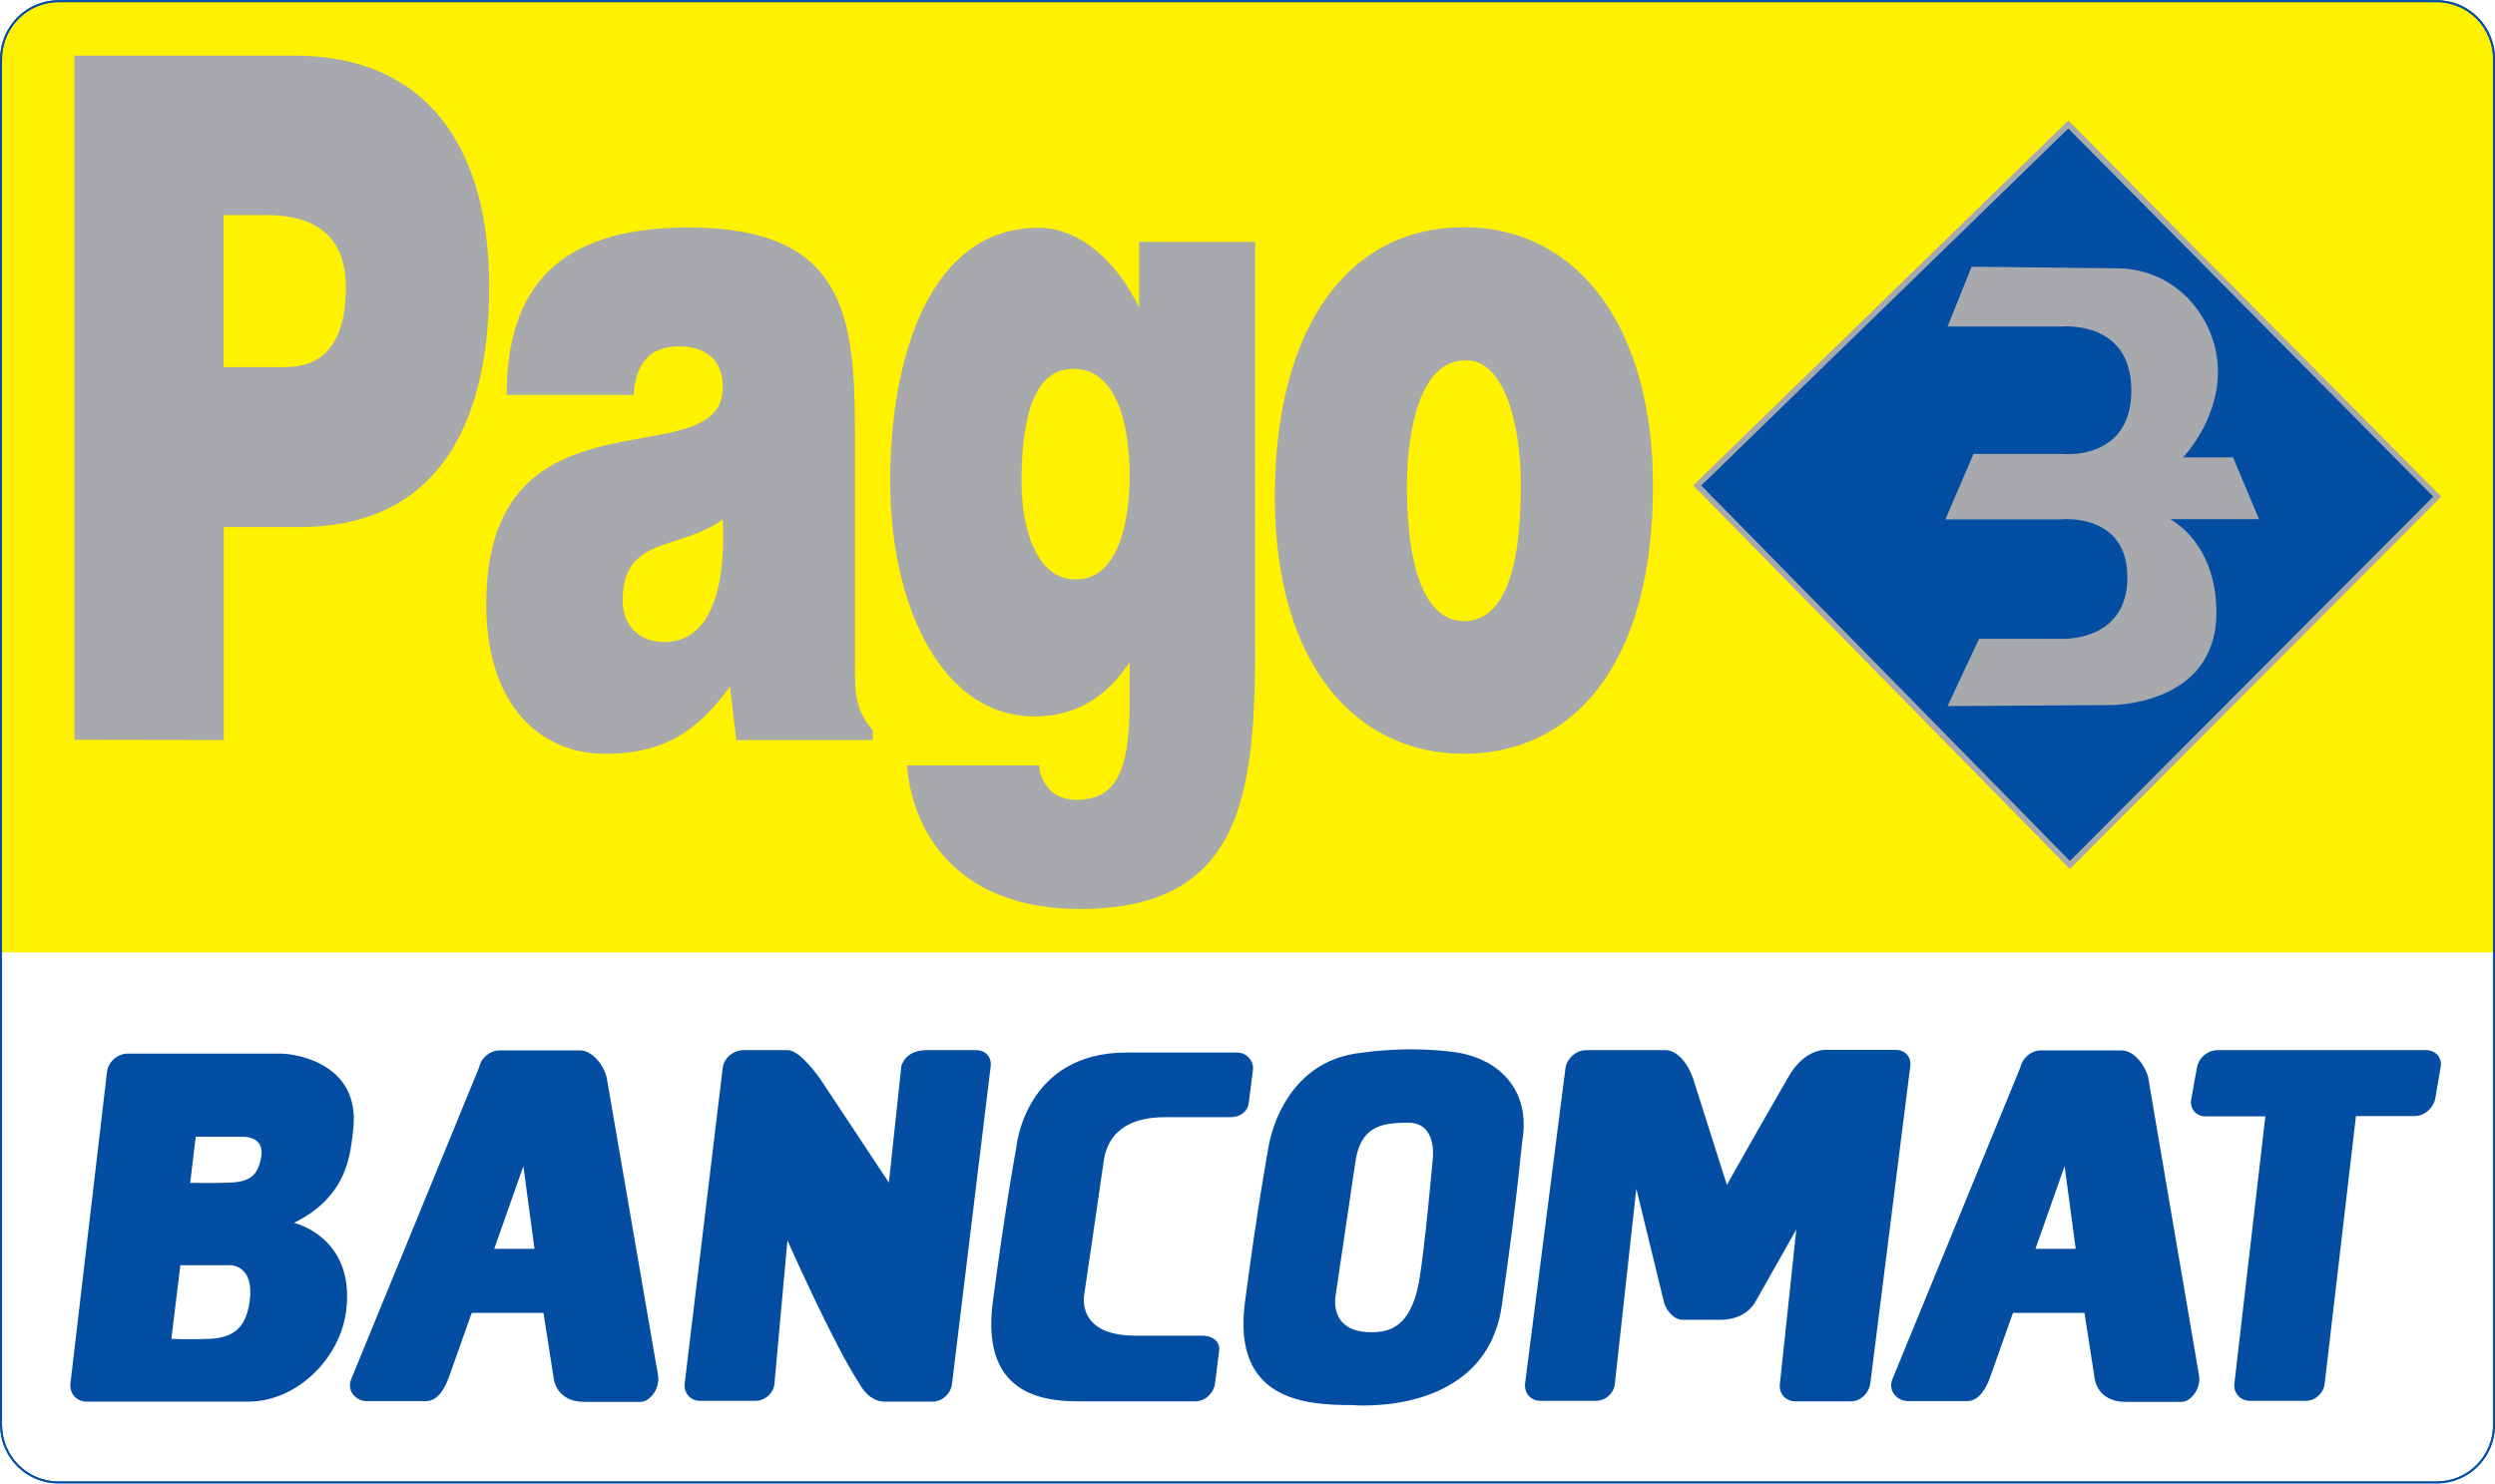
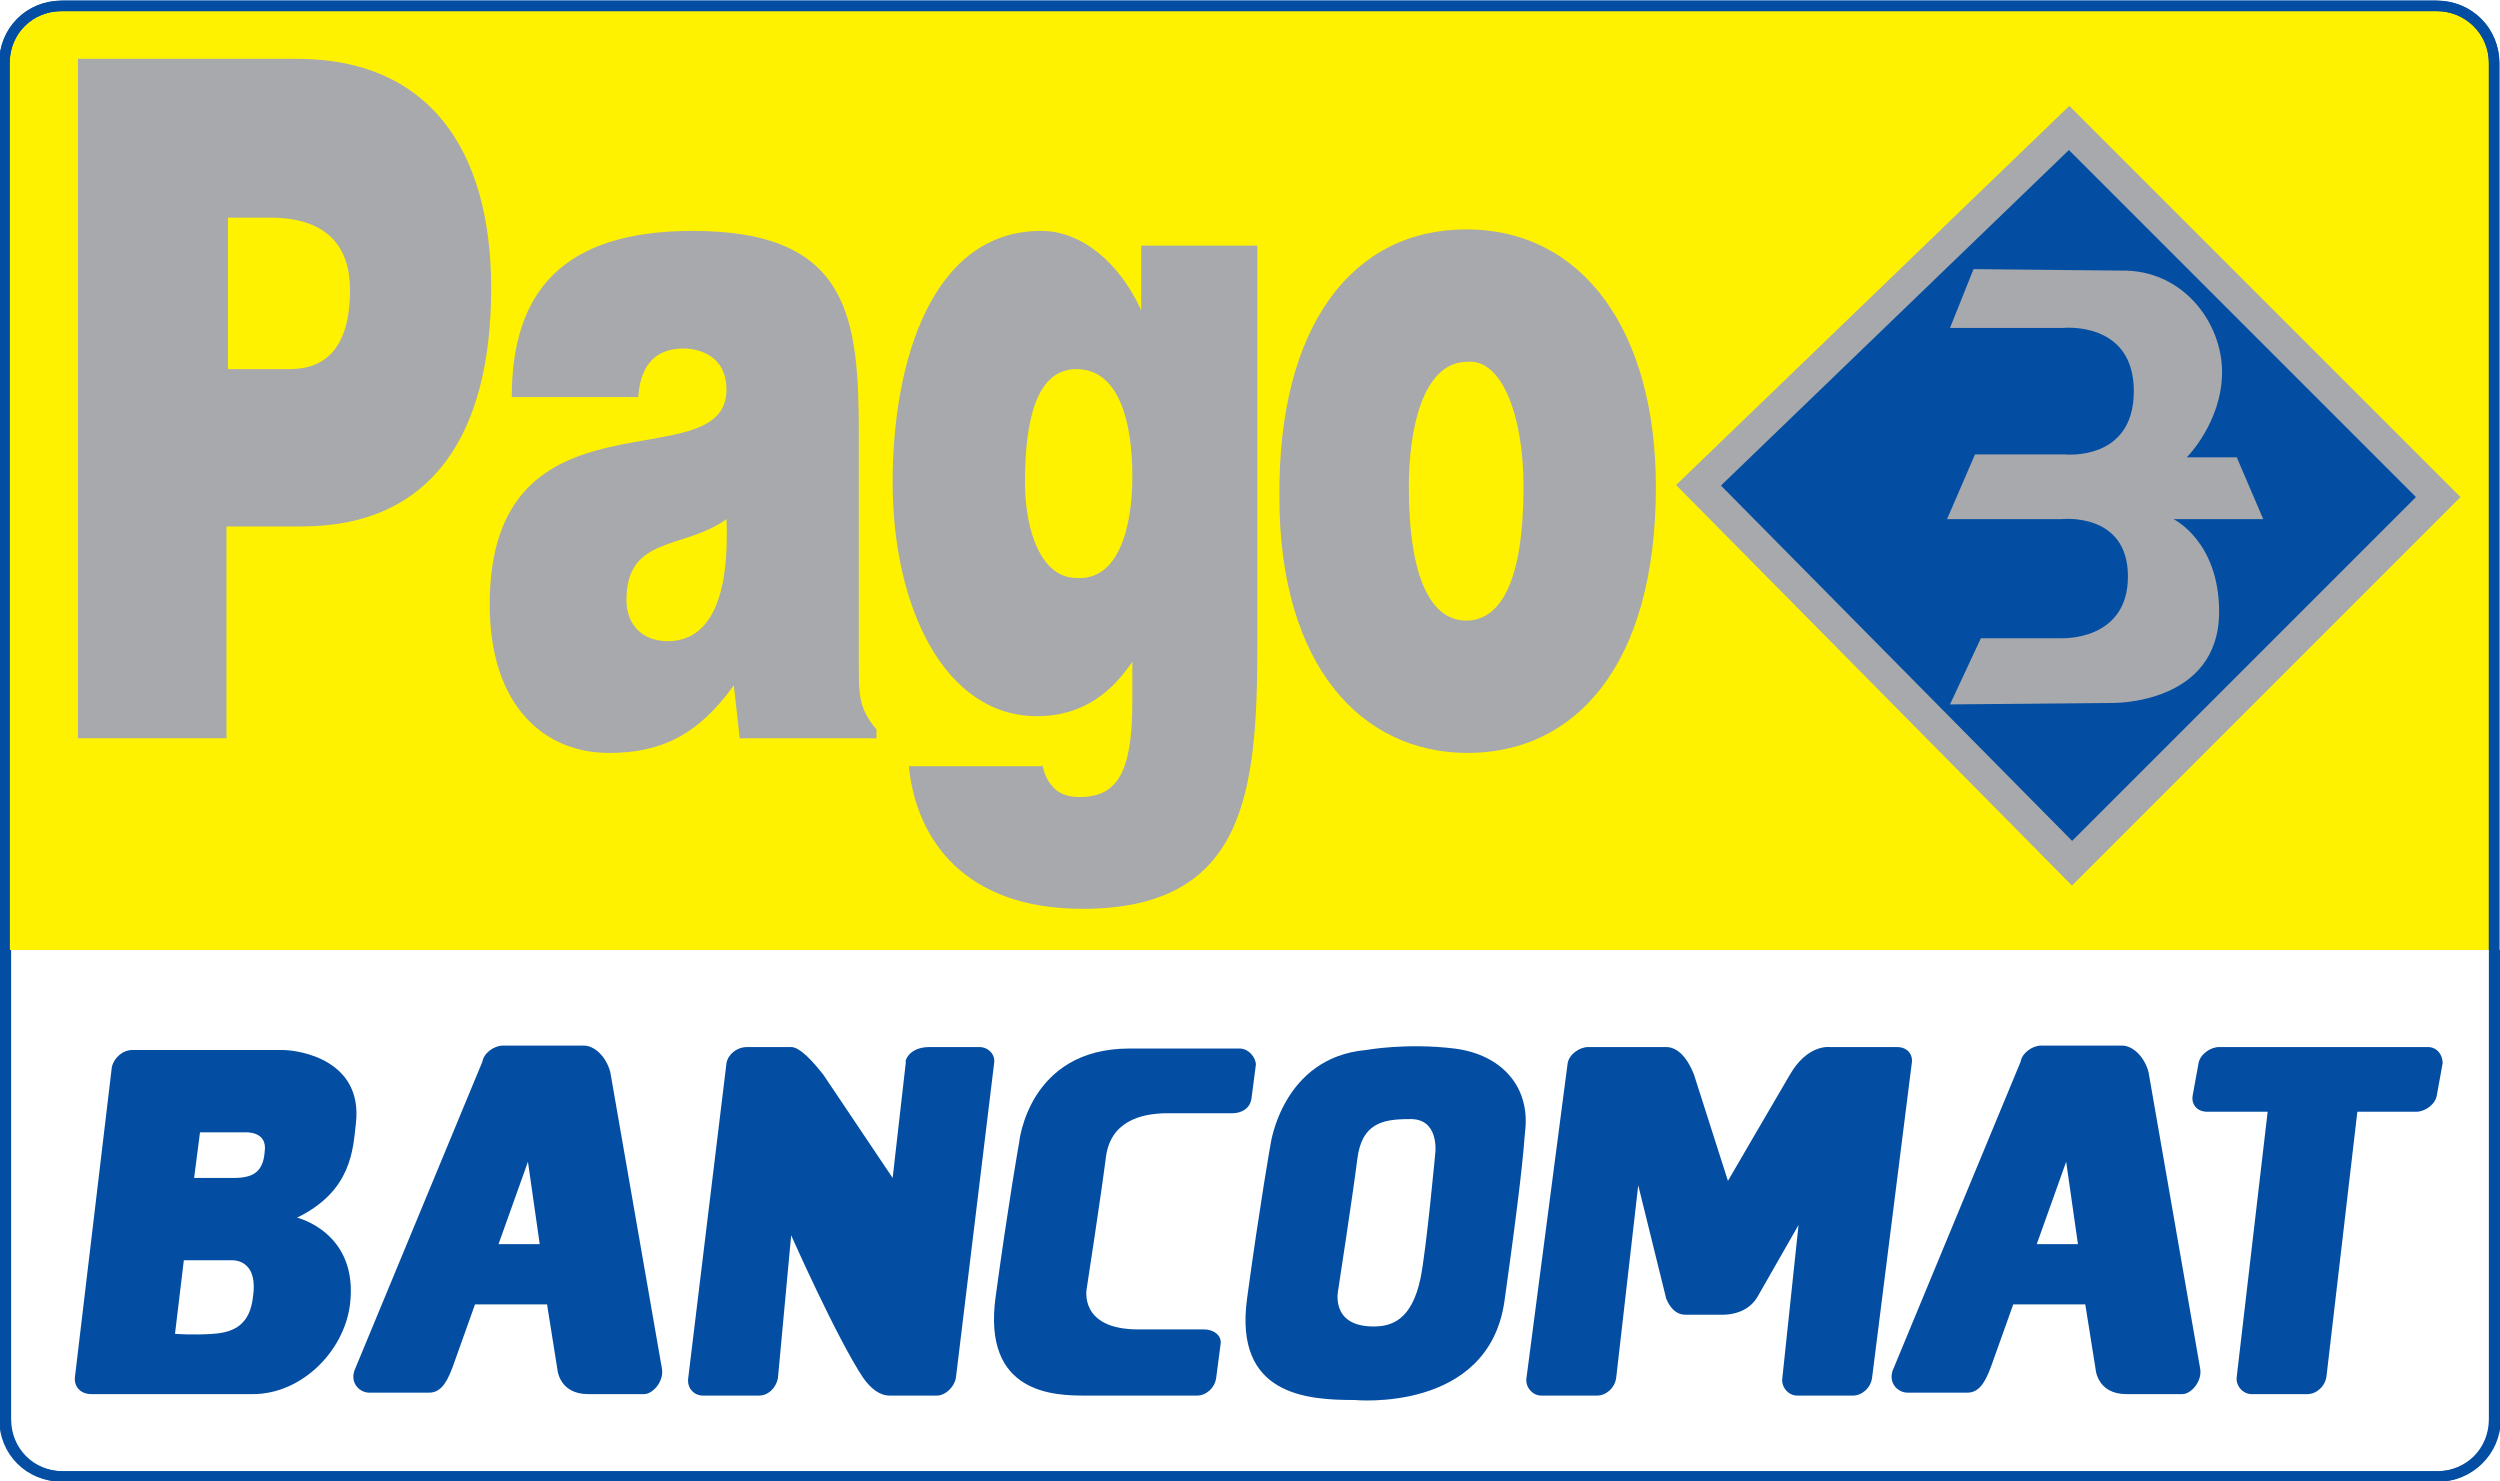
- <svg xmlns="http://www.w3.org/2000/svg" version="1.1" id="Layer_1" x="0px" y="0px" viewBox="18 -0.1 942 560" enable-background="new 18 -0.1 942 560" xml:space="preserve">
-   <path fill="none" stroke="#034EA2" stroke-width="0.714" stroke-miterlimit="2.613" d="M18.4,359.5v178.3c0,12.1,9.7,21.8,21.6,21.8  h898c12,0,21.6-9.8,21.6-21.8V359.5" />
-   <path fill="#FFF200" d="M959.7,359.5V22.2c0-12.1-9.7-21.9-21.6-21.9H40c-11.9,0.1-21.6,9.9-21.6,21.9v337.3H959.7z" />
-   <path fill="none" stroke="#034EA2" stroke-width="0.714" stroke-miterlimit="2.613" d="M959.7,359.5V22.2c0-12.1-9.7-21.9-21.6-21.9  H40c-11.9,0.1-21.6,9.9-21.6,21.9v337.3" />
-   <path fill="#034EA2" d="M658.8,183.2L798.9,46.9l139.3,140.5L799.5,326.5L658.8,183.2z" />
-   <path fill="none" stroke="#A7A9AC" stroke-width="2.143" stroke-miterlimit="2.613" d="M658.8,183.2L798.9,46.9l139.3,140.5  L799.5,326.5L658.8,183.2z" />
-   <path fill="#A7A9AC" d="M762.4,100.6l-9.1,22.6h42.8c0,0,26.6-2.8,26.6,24.1c0,26.8-26,24-26,24h-33.6L752.5,196H796  c0,0,25.2-2.8,25.2,21.9S796,241.1,796,241.1h-30.8l-11.9,25.4l61.6-0.4c0,0,39.9,0.4,39.9-34.9c0-26.8-17.5-35.3-17.5-35.3h33.6  l-9.8-23.3h-18.9c0,0,13.2-13.5,13.2-32.5s-15-39-38.5-38.9L762.4,100.6L762.4,100.6z M125.9,138.5c13.1,0,22.7-7.9,22.7-30.2  c0-24.1-18.2-27.2-30.2-27.2h-16v57.4C102.4,138.5,125.9,138.5,125.9,138.5z M46.1,279.2V20.9h83c49.6,0,73.6,34,73.6,87.2  c0,55.6-22.1,90.8-71.6,90.8h-28.6v80.4L46.1,279.2L46.1,279.2L46.1,279.2z M290.9,196c-16.3,11.9-37.8,6.1-37.8,30.5  c0,9.4,6,15.8,15.8,15.8C286.4,242.2,292.1,221.8,290.9,196z M296,279.2l-2.4-20.1c-14.1,19.8-28.5,25.4-47.2,25.4  c-23.7,0-44.8-17.5-44.8-56.6c0-85.4,89.3-46.7,89.3-81.8c0-13.7-11-15.4-16.3-15.4c-6.9,0-16.3,2.1-17.4,18.3h-47.9  c0-39.8,18.9-63.2,68.4-63.2c59.4,0,63.1,33,63.1,77.9v87.9c0,10.7,0.2,16.1,6.7,24.1v3.6H296V279.2z M403.7,182  c0,18.7,6.2,36.3,19.7,36.6c15.3,1.1,21.1-18.7,21.1-38.8c0-20.8-5.3-40.6-21.1-40.6C408.3,138.9,403.7,157.6,403.7,182L403.7,182z   M410.4,288.9c0,2.2,0.9,5.5,3.2,8.3c2.2,2.8,5.8,4.7,10.7,4.7c14.4,0,20.2-9.7,20.2-36.6v-15.4c-7.1,10.8-18,20.5-35.9,20.5  c-34.7,0-54.5-40.9-54.5-89c0-46.3,14.8-95.5,56-95.5c15,0,29.2,11.9,38,30.2V91.2h43.8v151.4c0,56.3-4.3,100.5-66.1,100.5  c-44.3,0-62.9-26.5-65.4-54.2L410.4,288.9L410.4,288.9z M549.2,183.4c0,35.5,8.8,51,21.5,51c13.5,0,21.5-15.4,21.5-51  c0-27.6-8.1-48.4-21.1-47.4C554.2,136,549.2,162.3,549.2,183.4z M570.5,85.7c44.3,0,71.6,39.1,71.6,97.6  c0,68.8-31.1,101.2-71.4,101.2c-40.2,0-71.4-33-71.4-97.2C499.4,122,528.1,85.7,570.5,85.7L570.5,85.7z" />
-   <path fill="none" stroke="#034EA2" stroke-width="0.714" stroke-miterlimit="2.613" d="M959.7,537.8c0,12.1-9.7,21.8-21.6,21.8H40  c-12,0-21.6-9.8-21.6-21.8V22.2c0-12,9.7-21.8,21.6-21.8h898c12,0,21.6,9.8,21.6,21.9v515.5H959.7L959.7,537.8z" />
-   <path fill="#034EA2" d="M934,396.4h-78.8c-3.6,0-7,2.8-7.7,6.4l-2.2,12.2c-0.6,3.5,1.8,6.4,5.4,6.4h22.6l-11.7,100.9  c-0.4,3.6,2.3,6.5,5.8,6.5h21.2c3.6,0,6.7-2.9,7.1-6.5l11.8-101h22.2c3.6,0,6.9-2.9,7.7-6.4l2.1-12.2  C940.1,399.3,937.7,396.4,934,396.4L934,396.4z M670,447.3L657.2,407c-2.5-7-6.8-10.6-10.3-10.6h-30.1c-3.6,0-6.9,2.8-7.7,6.4  l-15.3,119.5c-0.4,3.6,2.2,6.5,5.8,6.5h21c3.6,0,6.8-2.9,7.1-6.5l8.1-73.6l10.5,43.1c0.9,2.9,3.6,6.4,7.1,6.4H668  c3.6,0,9.4-1.3,12.6-6.5l15.6-27.6l-6.2,58.4c-0.4,3.6,2.2,6.5,5.8,6.5h21c3.6,0,6.6-2.9,7.3-6.4l15.1-119.9  c0.6-3.6-1.8-6.4-5.4-6.4h-25.6c0,0-8.6-1.3-15.2,10.6C687.4,416.5,669.9,447.3,670,447.3L670,447.3z M367.8,396.4h18.8  c3.6,0,6,2.8,5.4,6.4l-14.6,119.9c-0.6,3.6-3.7,6.4-7.3,6.4h-17.9c-4.1,0-7.4-2.5-9.8-6.9c-9.7-14.7-27.1-54-27.1-54l-4.9,54.1  c-0.3,3.6-3.6,6.5-7.1,6.5h-21c-3.6,0-6.2-2.9-5.8-6.5l14.4-119.5c0.6-3.6,4.1-6.4,7.7-6.4h16.8c3.6,0,8.6,5.8,12.1,10.6l26.1,39.4  l4.7-43.9C358.3,402.5,359.5,396.4,367.8,396.4L367.8,396.4z M204.6,471.4l11-31.2l4.2,31.2H204.6z M247,406.4  c-1.9-6.1-6.3-9.9-9.9-9.9h-30.5c-3.6,0-7,2.8-7.7,6.4l-48.3,117.7c-1.9,4.8,2.2,8.3,5.7,8.3h22.6c4.7,0,7.4-5.5,8.9-9.9l8.3-23.4  h27.1L227,520c0,0,0.6,9.2,11.7,9.2h21.1c3.6,0,7.6-5.1,6.6-10.3L247,406.4z M786.5,471.4l11-31.2l4.2,31.2H786.5z M829,406.4  c-1.9-6.1-6.3-9.9-9.9-9.9h-30.6c-3.6,0-6.9,2.8-7.7,6.4l-48.3,117.7c-1.9,4.8,2.2,8.3,5.8,8.3h22.5c4.7,0,7.4-5.5,8.9-9.9l8.3-23.4  H805l3.8,24.4c0,0,0.6,9.2,11.8,9.2h21c3.6,0,7.6-5.1,6.6-10.3L829,406.4z M485.1,397.3h-41.8c-38.5,0-41.6,35.9-41.6,35.9  s-4.1,21.9-8.9,58.6c-4.7,36.9,22.3,37.2,34,37.2h42.5c3.6,0,6.8-2.9,7.4-6.5l1.6-12.7c0.4-3.6-2.7-5.6-6.3-5.6h-25.3  c-22.9,0-19.3-15.8-19.3-15.8s5.4-36.6,7.3-50c1.9-13.5,13-16.7,23.2-16.7h24.7c3.6,0,6.5-2,6.9-5.6l1.6-12.7  C491.2,400.3,488.6,397.3,485.1,397.3L485.1,397.3z M559,436.8c0,0-3.2,36.5-5.4,47.8c-3.2,16.4-11.1,18.3-17.8,18.3  c-16.6,0-13.5-14.1-13.5-14.1s5.4-36.6,7.4-50c1.9-13.5,9.6-15,19.8-15C560.5,423.6,559,436.8,559,436.8L559,436.8z M566.2,397  c-18.1-2.2-33.4,0.3-33.4,0.3c-31.5,2.8-35.9,35.9-35.9,35.9s-4.1,21.9-8.9,58.6c-4.7,36.9,22.9,38.6,40.4,38.6  c0,0,50.5,4.8,56.6-37.5c6.2-43.5,7-56.7,8-64.1C595.2,411.4,584.2,399.2,566.2,397L566.2,397z M104.8,446.4  c-4.6,0.2-10.5,0.2-15,0.1l2.1-17.4h17.4c0,0,8.3-0.6,7.4,7C115.6,443.9,112.2,446.1,104.8,446.4z M112.2,491.6  c-1.5,10.3-6.7,13.3-15,13.8c-8,0.3-14.5,0-14.5,0l3.4-27.8H104C104,477.5,114.4,476.6,112.2,491.6z M129,461.6  c20.4-10.1,21.3-25.9,22.4-35.7c2.5-24.1-21-28.2-27.6-28.2H66.2c-3.9,0-7.4,3.2-7.8,6.9L44.6,522.2c-0.4,3.9,2.3,6.9,6.1,6.9h61.1  c18.3,0,34.7-16.4,36.9-34.3C152.2,466.9,129,461.6,129,461.6L129,461.6z" />
+ <svg xmlns="http://www.w3.org/2000/svg" version="1.1" x="0px" y="0px" viewBox="0 0 170 100.7" enable-background="new 0 0 170 100.7" xml:space="preserve">
+   <g id="instagram">
+ </g>
+   <g id="tripadvisor_1_">
+ </g>
+   <g id="googleplus_1_">
+ </g>
+   <g id="twitter">
+ </g>
+   <g id="twitter_riquadro">
+ </g>
+   <g id="facebook_1_">
+ </g>
+   <g id="pagobancomat_1_">
+     <g id="pagobancomat">
+       <path fill="none" stroke="#034EA2" stroke-width="0.714" stroke-miterlimit="2.613" d="M0.4,64.6v31.9c0,2.2,1.7,3.9,3.9,3.9    h161.5c2.1,0,3.9-1.7,3.9-3.9V64.6" />
+       <path fill="#FFF200" d="M169.6,64.6V4.3c0-2.2-1.7-3.9-3.9-3.9H4.2c-2.2,0-3.9,1.7-3.9,3.9v60.3H169.6L169.6,64.6z" />
+       <path fill="none" stroke="#034EA2" stroke-width="0.714" stroke-miterlimit="2.613" d="M169.6,64.6V4.3c0-2.2-1.7-3.9-3.9-3.9    H4.2c-2.2,0-3.9,1.7-3.9,3.9v60.3" />
+       <polygon fill="#034EA2" points="115.5,33 140.7,8.7 165.8,33.8 140.9,58.7 115.5,33 115.5,33   " />
+       <polygon fill="none" stroke="#A7A9AC" stroke-width="2.143" stroke-miterlimit="2.613" points="115.5,33 140.7,8.7 165.8,33.8     140.9,58.7 115.5,33 115.5,33   " />
+       <path fill="#A7A9AC" d="M134.2,18.3l-1.6,4h7.7c0,0,4.8-0.5,4.8,4.3c0,4.8-4.7,4.3-4.7,4.3h-6.1l-1.9,4.4h7.8c0,0,4.5-0.5,4.5,3.9    c0,4.4-4.5,4.2-4.5,4.2h-5.5l-2.1,4.5l11.1-0.1c0,0,7.2,0.1,7.2-6.2c0-4.8-3.1-6.3-3.1-6.3h6.1l-1.8-4.2h-3.4c0,0,2.4-2.4,2.4-5.8    c0-3.4-2.7-7-6.9-6.9L134.2,18.3L134.2,18.3L134.2,18.3z" />
+       <path fill="#A7A9AC" d="M19.7,25.1c2.4,0,4.1-1.4,4.1-5.4c0-4.3-3.3-4.9-5.4-4.9h-2.9v10.3H19.7L19.7,25.1L19.7,25.1z M5.3,50.2V4    h14.9c8.9,0,13.2,6.1,13.2,15.6c0,9.9-4,16.2-12.9,16.2h-5.1v14.4H5.3L5.3,50.2L5.3,50.2z" />
+       <path fill="#A7A9AC" d="M49.4,35.3c-2.9,2.1-6.8,1.1-6.8,5.5c0,1.7,1.1,2.8,2.8,2.8C48.6,43.6,49.6,40,49.4,35.3L49.4,35.3    L49.4,35.3z M50.3,50.2l-0.4-3.6c-2.5,3.5-5.1,4.6-8.5,4.6c-4.3,0-8.1-3.1-8.1-10.1c0-15.3,16.1-8.3,16.1-14.6    c0-2.4-2-2.8-2.9-2.8c-1.2,0-2.9,0.4-3.1,3.3h-8.6c0-7.1,3.4-11.3,12.3-11.3c10.7,0,11.3,5.9,11.3,13.9v15.7c0,1.9,0,2.9,1.2,4.3    v0.6H50.3L50.3,50.2L50.3,50.2z" />
+       <path fill="#A7A9AC" d="M69.7,32.8c0,3.3,1.1,6.5,3.5,6.5c2.8,0.2,3.8-3.3,3.8-6.9c0-3.7-0.9-7.3-3.8-7.3    C70.5,25.1,69.7,28.5,69.7,32.8L69.7,32.8L69.7,32.8z M70.9,51.9c0,0.4,0.2,1,0.6,1.5c0.4,0.5,1,0.8,1.9,0.8    c2.6,0,3.6-1.7,3.6-6.5V45c-1.3,1.9-3.2,3.7-6.5,3.7c-6.2,0-9.8-7.3-9.8-15.9c0-8.3,2.7-17.1,10.1-17.1c2.7,0,5.3,2.1,6.8,5.4    v-4.4h7.9v27.1c0,10.1-0.8,18-11.9,18c-8,0-11.3-4.7-11.8-9.7H70.9L70.9,51.9L70.9,51.9z" />
+       <path fill="#A7A9AC" d="M95.8,33.1c0,6.4,1.6,9.1,3.9,9.1c2.4,0,3.9-2.8,3.9-9.1c0-4.9-1.5-8.7-3.8-8.5    C96.7,24.6,95.8,29.3,95.8,33.1L95.8,33.1L95.8,33.1z M99.7,15.6c8,0,12.9,7,12.9,17.5c0,12.3-5.6,18.1-12.8,18.1    c-7.2,0-12.8-5.9-12.8-17.4C86.9,22.1,92,15.6,99.7,15.6L99.7,15.6L99.7,15.6z" />
+       <path fill="none" stroke="#034EA2" stroke-width="0.714" stroke-miterlimit="2.613" d="M169.6,96.5c0,2.2-1.7,3.9-3.9,3.9H4.2    c-2.2,0-3.9-1.7-3.9-3.9V4.3c0-2.2,1.7-3.9,3.9-3.9h161.5c2.1,0,3.9,1.7,3.9,3.9V96.5L169.6,96.5L169.6,96.5z" />
+       <path fill="#034EA2" d="M165.1,71.2h-14.2c-0.6,0-1.3,0.5-1.4,1.1l-0.4,2.2c-0.1,0.6,0.3,1.1,1,1.1h4.1l-2.1,18    c-0.1,0.6,0.4,1.2,1,1.2h3.8c0.6,0,1.2-0.5,1.3-1.2l2.1-18h4c0.6,0,1.3-0.5,1.4-1.1l0.4-2.2C166.1,71.7,165.7,71.2,165.1,71.2    L165.1,71.2L165.1,71.2z" />
+       <path fill="#034EA2" d="M117.5,80.3l-2.3-7.2c-0.5-1.3-1.2-1.9-1.9-1.9H108c-0.6,0-1.3,0.5-1.4,1.1l-2.8,21.4    c-0.1,0.6,0.4,1.2,1,1.2h3.8c0.6,0,1.2-0.5,1.3-1.2l1.5-13.1l1.9,7.7c0.2,0.5,0.6,1.1,1.3,1.1h2.6c0.6,0,1.7-0.2,2.3-1.2l2.8-4.9    l-1.1,10.4c-0.1,0.6,0.4,1.2,1,1.2h3.8c0.6,0,1.2-0.5,1.3-1.2l2.7-21.4c0.1-0.6-0.3-1.1-1-1.1h-4.6c0,0-1.5-0.2-2.7,1.9    C120.7,74.8,117.5,80.3,117.5,80.3L117.5,80.3z" />
+       <path fill="#034EA2" d="M63.2,71.2h3.4c0.6,0,1.1,0.5,1,1.1l-2.6,21.4c-0.1,0.6-0.7,1.2-1.3,1.2h-3.2c-0.7,0-1.3-0.5-1.8-1.2    C56.9,91,53.8,84,53.8,84l-0.9,9.7c-0.1,0.6-0.6,1.2-1.3,1.2h-3.8c-0.6,0-1.1-0.5-1-1.2l2.6-21.4c0.1-0.6,0.7-1.1,1.4-1.1h3    c0.6,0,1.5,1,2.2,1.9l4.7,7l0.9-7.9C61.5,72.3,61.7,71.2,63.2,71.2L63.2,71.2L63.2,71.2z" />
+       <path fill="#034EA2" d="M33.9,84.6l2-5.6l0.8,5.6H33.9L33.9,84.6L33.9,84.6z M41.5,72.9c-0.3-1.1-1.1-1.8-1.8-1.8h-5.5    c-0.6,0-1.3,0.5-1.4,1.1l-8.7,21c-0.3,0.9,0.4,1.5,1,1.5h4.1c0.9,0,1.3-1,1.6-1.8l1.5-4.2h4.9l0.7,4.4c0,0,0.1,1.7,2.1,1.7h3.8    c0.6,0,1.4-0.9,1.2-1.8L41.5,72.9L41.5,72.9L41.5,72.9z" />
+       <path fill="#034EA2" d="M138.5,84.6l2-5.6l0.8,5.6H138.5L138.5,84.6L138.5,84.6z M146.1,72.9c-0.3-1.1-1.1-1.8-1.8-1.8h-5.5    c-0.6,0-1.3,0.5-1.4,1.1l-8.7,21c-0.3,0.9,0.4,1.5,1,1.5h4.1c0.9,0,1.3-1,1.6-1.8l1.5-4.2h4.9l0.7,4.4c0,0,0.1,1.7,2.1,1.7h3.8    c0.6,0,1.4-0.9,1.2-1.8L146.1,72.9L146.1,72.9L146.1,72.9z" />
+       <path fill="#034EA2" d="M84.3,71.3h-7.5c-6.9,0-7.5,6.4-7.5,6.4s-0.7,3.9-1.6,10.5c-0.9,6.6,4,6.7,6.1,6.7h7.6    c0.6,0,1.2-0.5,1.3-1.2l0.3-2.3c0.1-0.6-0.5-1-1.1-1h-4.5c-4.1,0-3.5-2.8-3.5-2.8s1-6.5,1.3-8.9c0.3-2.4,2.3-3,4.2-3h4.4    c0.6,0,1.2-0.3,1.3-1l0.3-2.3C85.4,71.9,84.9,71.3,84.3,71.3L84.3,71.3L84.3,71.3z" />
+       <path fill="#034EA2" d="M97.6,78.4c0,0-0.6,6.5-1,8.5c-0.6,2.9-2,3.3-3.2,3.3c-3,0-2.4-2.5-2.4-2.5s1-6.5,1.3-8.9    c0.3-2.4,1.7-2.7,3.5-2.7C97.9,76,97.6,78.4,97.6,78.4L97.6,78.4L97.6,78.4z M98.9,71.3c-3.3-0.4-6,0.1-6,0.1    c-5.7,0.5-6.5,6.4-6.5,6.4s-0.7,3.9-1.6,10.5c-0.9,6.6,4.1,6.9,7.3,6.9c0,0,9.1,0.9,10.2-6.7c1.1-7.8,1.3-10.2,1.4-11.5    C104.1,73.9,102.1,71.7,98.9,71.3L98.9,71.3L98.9,71.3z" />
+       <path fill="#034EA2" d="M15.9,80.1c-0.8,0-1.9,0-2.7,0l0.4-3.1h3.1c0,0,1.5-0.1,1.3,1.3C17.9,79.7,17.2,80.1,15.9,80.1L15.9,80.1    L15.9,80.1z M17.2,88.2C17,90,16,90.6,14.5,90.7c-1.4,0.1-2.6,0-2.6,0l0.6-5h3.2C15.7,85.7,17.6,85.5,17.2,88.2L17.2,88.2    L17.2,88.2z M20.2,82.8c3.7-1.8,3.8-4.6,4-6.4c0.5-4.3-3.8-5-5-5H9c-0.7,0-1.3,0.6-1.4,1.2l-2.5,21c-0.1,0.7,0.4,1.2,1.1,1.2h11    c3.3,0,6.2-2.9,6.6-6.1C24.4,83.8,20.2,82.8,20.2,82.8L20.2,82.8L20.2,82.8z" />
+     </g>
+   </g>
+   <g id="visa">
+ </g>
+   <g id="mastercard">
+ </g>
</svg>
